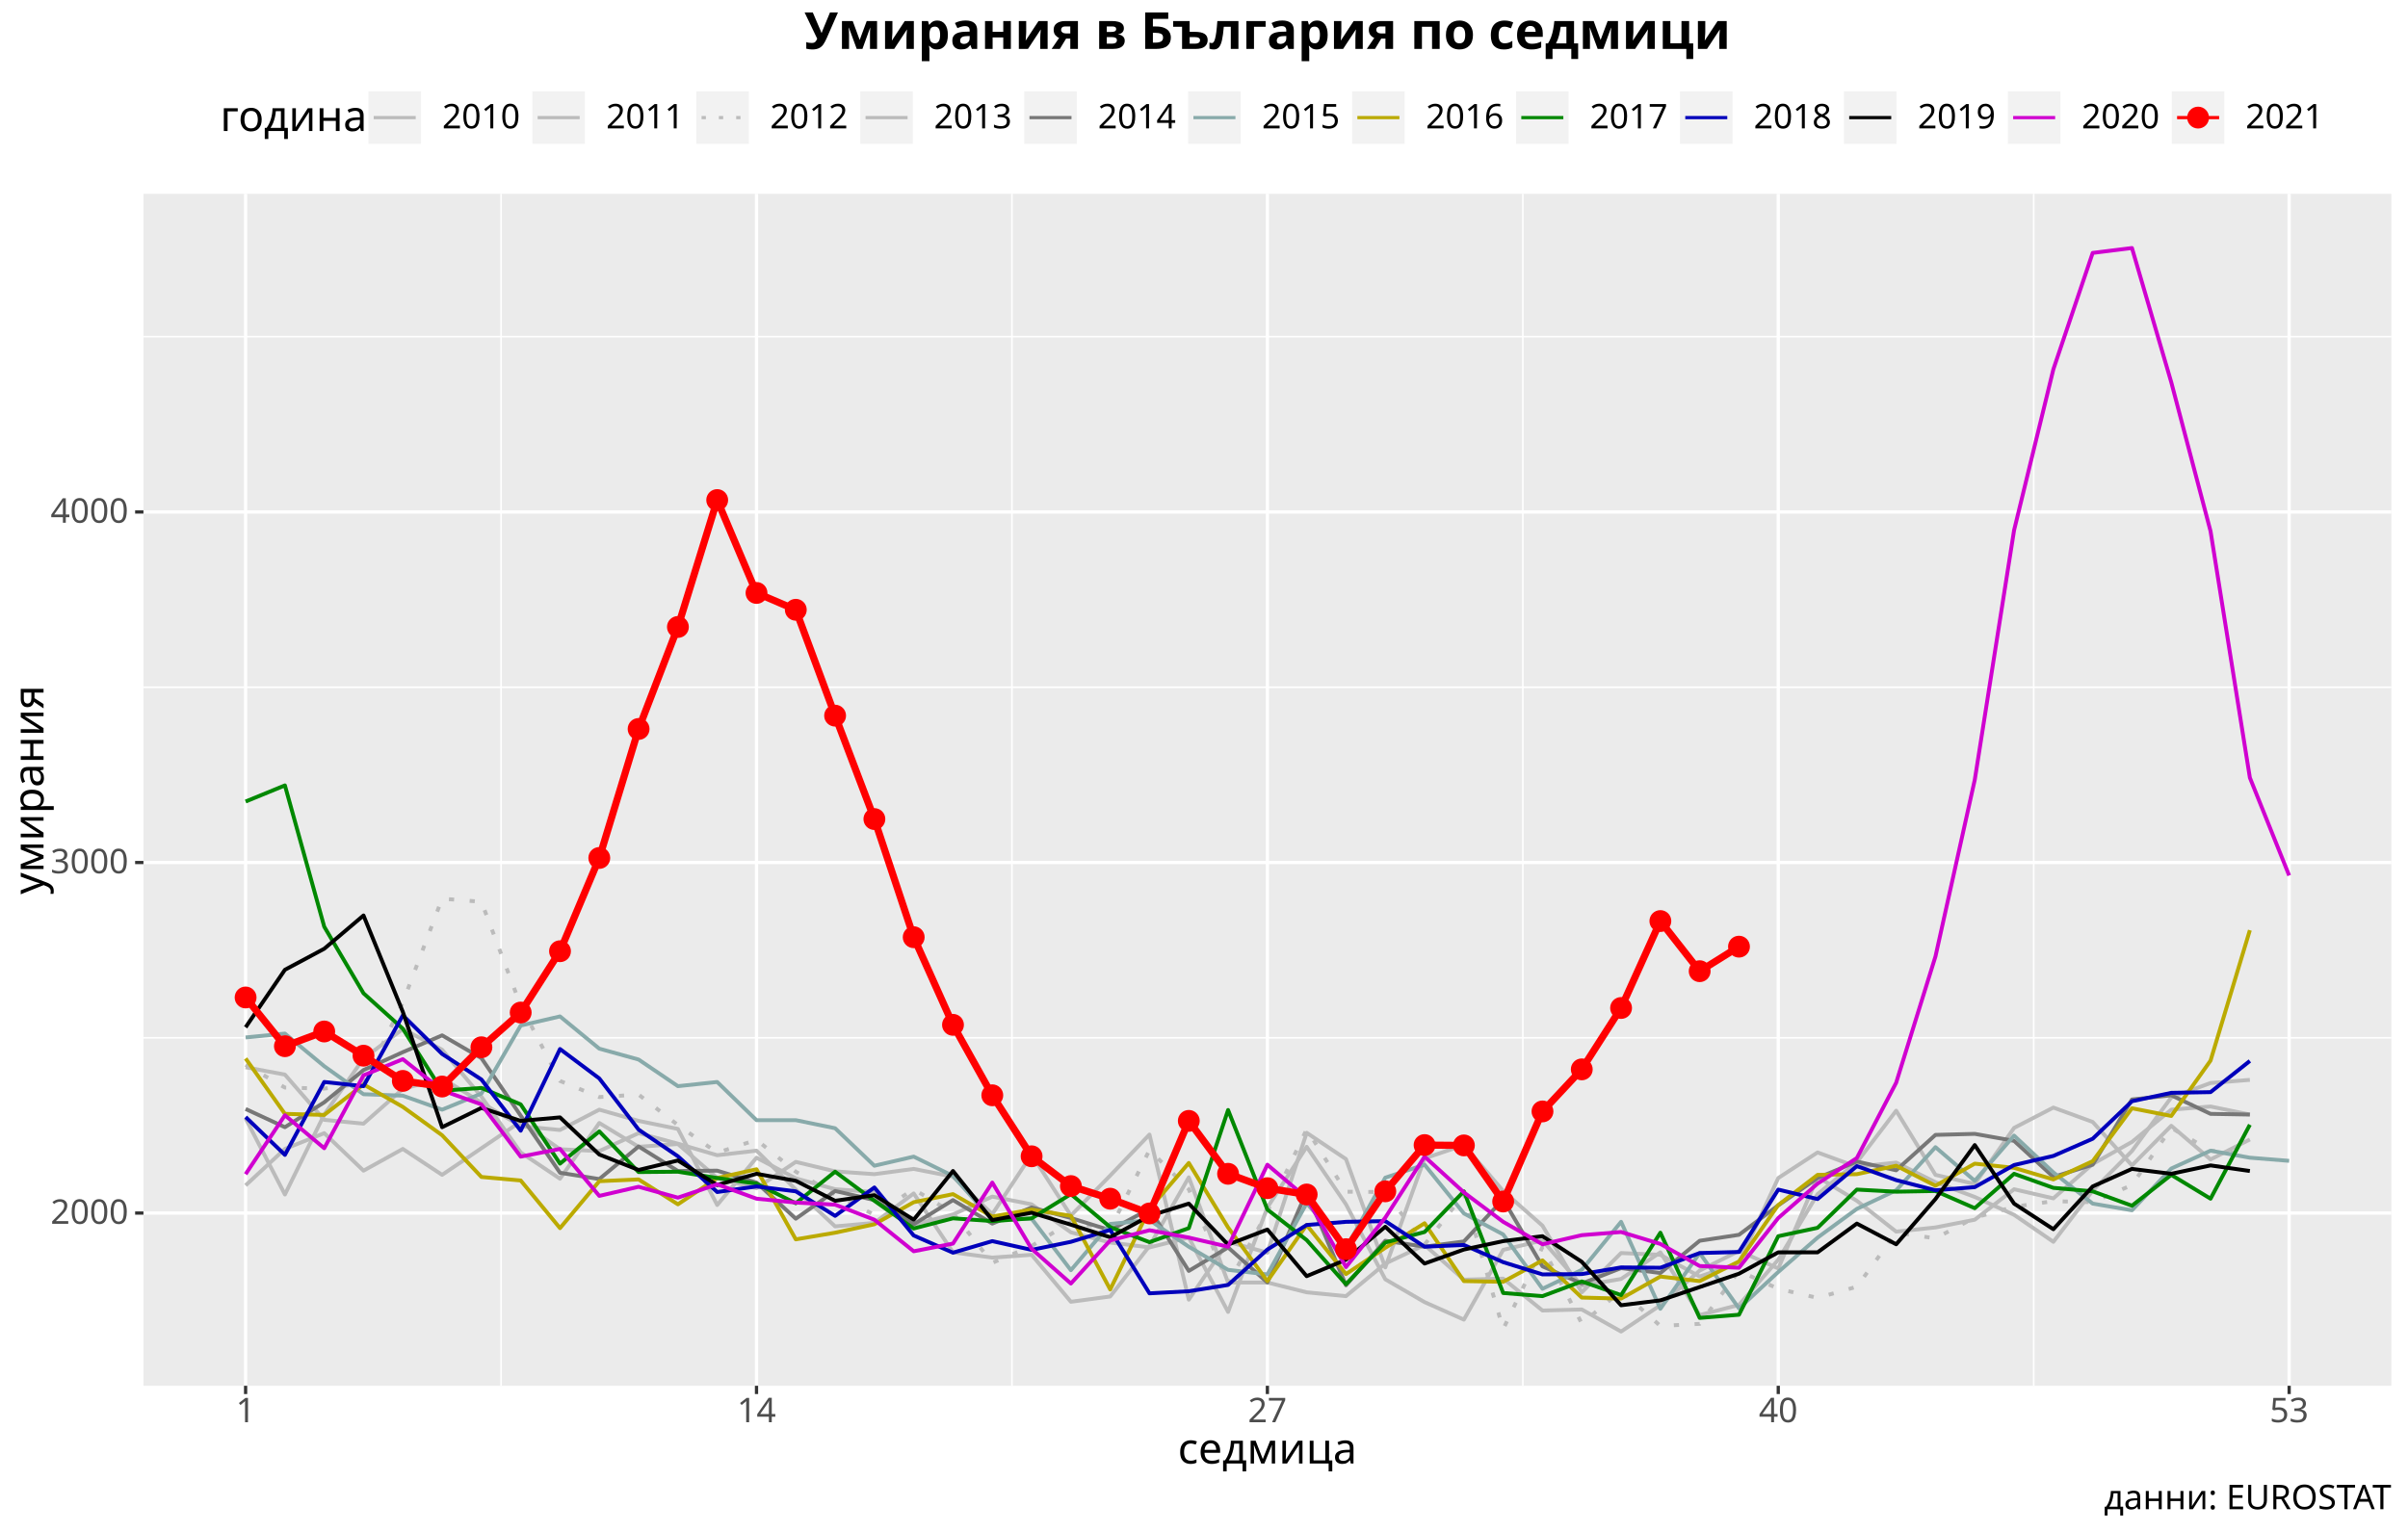
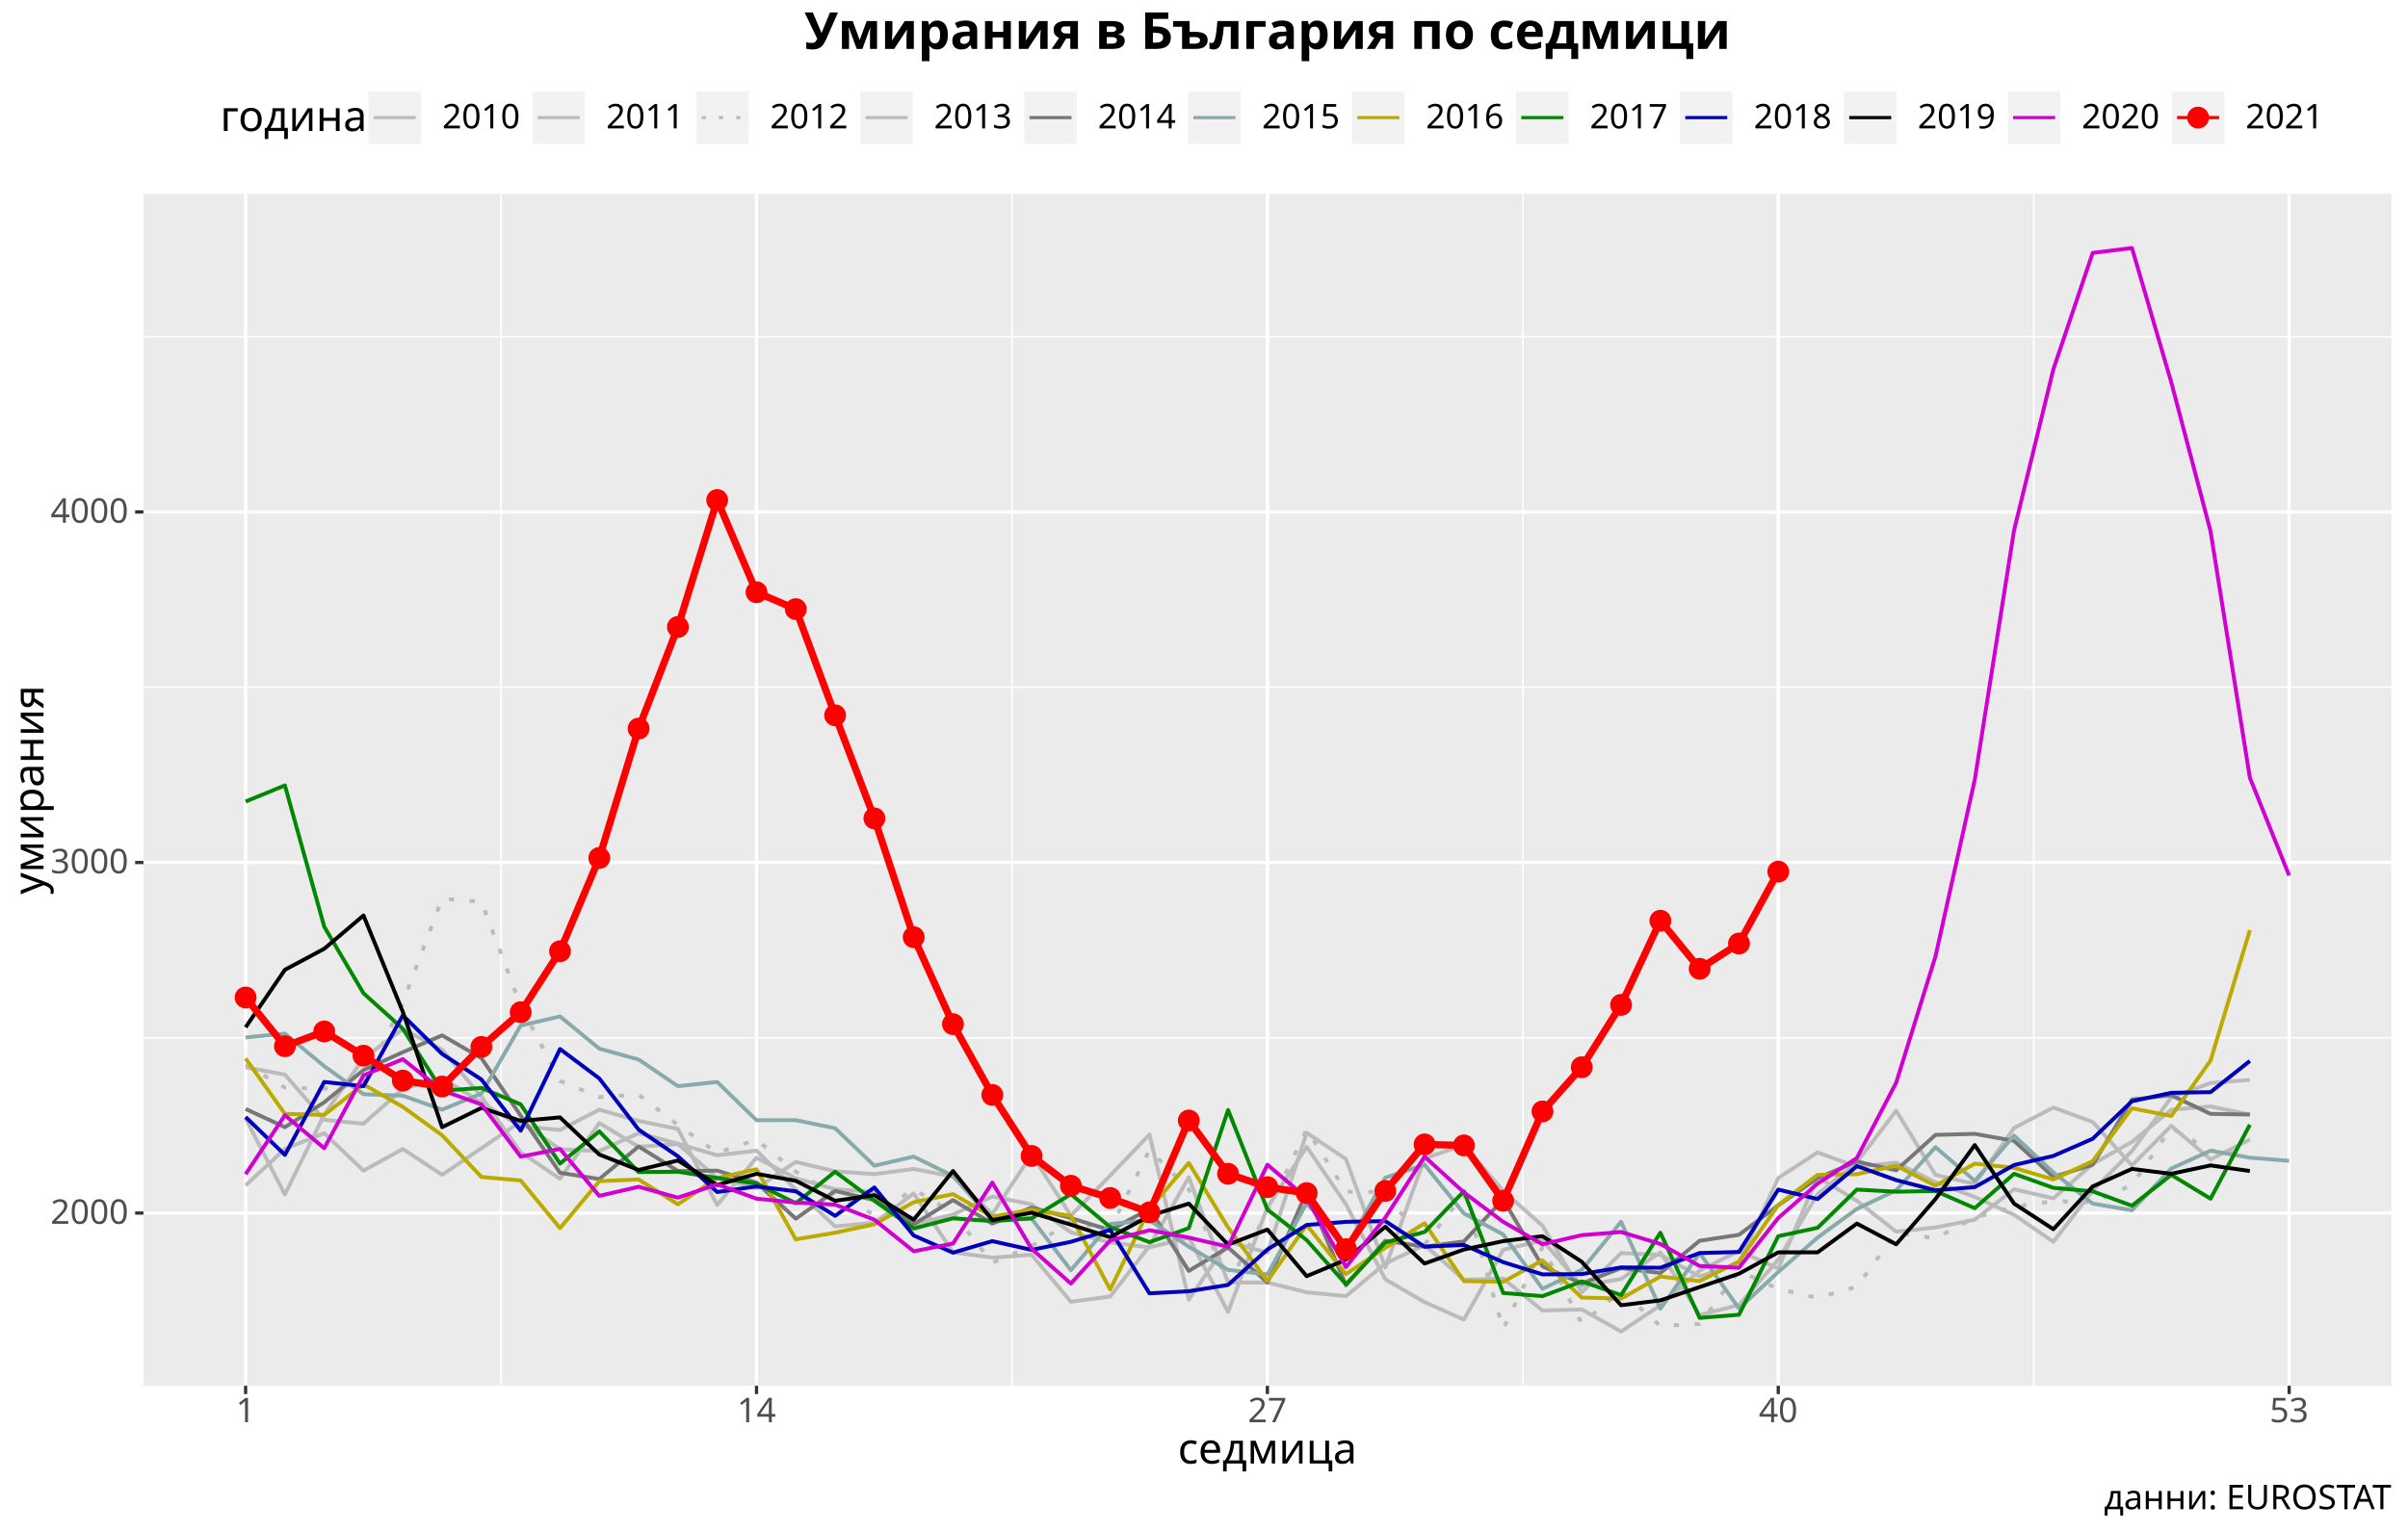
<svg xmlns="http://www.w3.org/2000/svg" class="svglite" viewBox="0 0 792.00 504.00">
  <defs>
    <style type="text/css">
    .svglite line, .svglite polyline, .svglite polygon, .svglite path, .svglite rect, .svglite circle {
      fill: none;
      stroke: #000000;
      stroke-linecap: round;
      stroke-linejoin: round;
      stroke-miterlimit: 10.00;
    }
  </style>
  </defs>
  <rect width="100%" height="100%" style="stroke: none; fill: #FFFFFF;" />
  <defs>
    <clipPath id="cpMC4wMHw3OTIuMDB8MC4wMHw1MDQuMDA=">
      <rect x="0.00" y="0.00" width="792.00" height="504.00" />
    </clipPath>
  </defs>
  <g clip-path="url(#cpMC4wMHw3OTIuMDB8MC4wMHw1MDQuMDA=)">
    <rect x="-0" y="-0" width="792.00" height="504.00" style="stroke-width: 1.07; stroke: #FFFFFF; fill: #FFFFFF;" />
  </g>
  <defs>
    <clipPath id="cpNDcuMTh8Nzg2LjUyfDYzLjc3fDQ1NS45MQ==">
      <rect x="47.18" y="63.77" width="739.34" height="392.14" />
    </clipPath>
  </defs>
  <g clip-path="url(#cpNDcuMTh8Nzg2LjUyfDYzLjc3fDQ1NS45MQ==)">
    <rect x="47.18" y="63.77" width="739.34" height="392.14" style="stroke-width: 1.07; stroke: none; fill: #EBEBEB;" />
    <polyline points="47.18,341.44 786.52,341.44 " style="stroke-width: 0.53; stroke: #FFFFFF; stroke-linecap: butt;" />
    <polyline points="47.18,226.11 786.52,226.11 " style="stroke-width: 0.53; stroke: #FFFFFF; stroke-linecap: butt;" />
    <polyline points="47.18,110.77 786.52,110.77 " style="stroke-width: 0.53; stroke: #FFFFFF; stroke-linecap: butt;" />
    <polyline points="164.80,455.91 164.80,63.77 " style="stroke-width: 0.53; stroke: #FFFFFF; stroke-linecap: butt;" />
    <polyline points="332.83,455.91 332.83,63.77 " style="stroke-width: 0.53; stroke: #FFFFFF; stroke-linecap: butt;" />
    <polyline points="500.87,455.91 500.87,63.77 " style="stroke-width: 0.53; stroke: #FFFFFF; stroke-linecap: butt;" />
    <polyline points="668.90,455.91 668.90,63.77 " style="stroke-width: 0.53; stroke: #FFFFFF; stroke-linecap: butt;" />
    <polyline points="47.18,399.10 786.52,399.10 " style="stroke-width: 1.07; stroke: #FFFFFF; stroke-linecap: butt;" />
    <polyline points="47.18,283.77 786.52,283.77 " style="stroke-width: 1.07; stroke: #FFFFFF; stroke-linecap: butt;" />
    <polyline points="47.18,168.44 786.52,168.44 " style="stroke-width: 1.07; stroke: #FFFFFF; stroke-linecap: butt;" />
    <polyline points="80.78,455.91 80.78,63.77 " style="stroke-width: 1.07; stroke: #FFFFFF; stroke-linecap: butt;" />
    <polyline points="248.82,455.91 248.82,63.77 " style="stroke-width: 1.07; stroke: #FFFFFF; stroke-linecap: butt;" />
    <polyline points="416.85,455.91 416.85,63.77 " style="stroke-width: 1.07; stroke: #FFFFFF; stroke-linecap: butt;" />
    <polyline points="584.88,455.91 584.88,63.77 " style="stroke-width: 1.07; stroke: #FFFFFF; stroke-linecap: butt;" />
    <polyline points="752.91,455.91 752.91,63.77 " style="stroke-width: 1.07; stroke: #FFFFFF; stroke-linecap: butt;" />
    <polyline points="80.78,367.96 93.71,392.99 106.64,366.69 119.56,348.24 132.49,338.55 145.41,345.36 158.34,360.81 171.26,379.15 184.19,387.80 197.11,369.46 210.04,377.30 222.97,376.38 235.89,387.57 248.82,390.91 261.74,382.26 274.67,385.38 287.59,386.30 300.52,384.57 313.44,387.11 326.37,399.45 339.30,379.84 352.22,399.91 365.15,386.76 378.07,373.27 391.00,427.59 403.92,408.56 416.85,412.13 429.77,372.69 442.70,381.34 455.63,416.98 468.55,381.11 481.48,376.73 494.40,391.84 507.33,403.25 520.25,425.17 533.18,412.25 546.10,412.83 559.03,419.98 571.96,415.48 584.88,387.57 597.81,379.15 610.73,383.88 623.66,382.49 636.58,388.95 649.51,393.80 662.44,399.68 675.36,408.56 688.29,391.72 701.21,378.69 714.14,361.04 727.06,356.31 739.99,355.28 " style="stroke-width: 1.28; stroke: #BBBBBB; stroke-linecap: butt;" />
    <polyline points="80.78,351.12 93.71,353.55 106.64,368.42 119.56,369.69 132.49,358.27 145.41,354.70 158.34,362.77 171.26,370.50 184.19,371.77 197.11,365.08 210.04,368.77 222.97,371.42 235.89,396.45 248.82,380.88 261.74,387.68 274.67,391.26 287.59,392.18 300.52,402.91 313.44,399.56 326.37,393.68 339.30,396.22 352.22,405.44 365.15,408.79 378.07,410.40 391.00,407.17 403.92,431.62 416.85,397.26 429.77,377.30 442.70,396.22 455.63,420.90 468.55,428.40 481.48,434.16 494.40,411.21 507.33,408.10 520.25,422.97 533.18,420.78 546.10,412.02 559.03,432.66 571.96,429.32 584.88,414.44 597.81,392.87 610.73,382.38 623.66,365.42 636.58,386.53 649.51,389.53 662.44,371.08 675.36,364.39 688.29,369.12 701.21,383.42 714.14,370.38 727.06,381.46 739.99,374.88 " style="stroke-width: 1.28; stroke: #BBBBBB; stroke-linecap: butt;" />
    <polyline points="80.78,350.32 93.71,357.81 106.64,358.16 119.56,356.43 132.49,329.79 145.41,295.65 158.34,296.69 171.26,330.83 184.19,355.62 197.11,360.93 210.04,360.12 222.97,370.15 235.89,379.26 248.82,375.00 261.74,385.49 274.67,392.99 287.59,399.68 300.52,391.26 313.44,399.10 326.37,415.48 339.30,409.94 352.22,401.98 365.15,404.41 378.07,378.34 391.00,391.26 403.92,422.40 416.85,398.64 429.77,371.54 442.70,392.07 455.63,392.18 468.55,409.48 481.48,392.87 494.40,437.28 507.33,410.29 520.25,435.43 533.18,424.70 546.10,436.24 559.03,435.55 571.96,418.13 584.88,424.01 597.81,427.01 610.73,423.32 623.66,405.56 636.58,407.41 649.51,400.60 662.44,397.03 675.36,395.18 688.29,395.53 701.21,389.87 714.14,371.08 727.06,378.57 739.99,379.73 " style="stroke-width: 1.28; stroke: #BBBBBB; stroke-dasharray: 1.71,5.12; stroke-linecap: butt;" />
    <polyline points="80.78,389.99 93.71,378.00 106.64,372.81 119.56,385.15 132.49,378.00 145.41,386.53 158.34,377.77 171.26,369.00 184.19,378.11 197.11,378.69 210.04,372.81 222.97,376.27 235.89,380.07 248.82,378.57 261.74,391.37 274.67,403.48 287.59,402.33 300.52,392.64 313.44,412.02 326.37,413.75 339.30,412.83 352.22,428.28 365.15,426.55 378.07,409.94 391.00,387.34 403.92,421.94 416.85,421.94 429.77,425.17 442.70,426.43 455.63,415.71 468.55,409.60 481.48,421.01 494.40,420.67 507.33,431.16 520.25,430.82 533.18,438.08 546.10,429.43 559.03,418.02 571.96,411.56 584.88,417.32 597.81,387.22 610.73,395.06 623.66,405.21 636.58,403.83 649.51,401.29 662.44,391.26 675.36,394.26 688.29,382.96 701.21,375.69 714.14,365.08 727.06,364.04 739.99,366.69 " style="stroke-width: 1.28; stroke: #BBBBBB; stroke-linecap: butt;" />
    <polyline points="80.78,364.85 93.71,370.85 106.64,362.66 119.56,352.05 132.49,346.16 145.41,340.63 158.34,348.13 171.26,367.04 184.19,385.84 197.11,387.91 210.04,377.19 222.97,385.26 235.89,385.15 248.82,389.07 261.74,400.95 274.67,391.84 287.59,394.83 300.52,402.79 313.44,394.83 326.37,402.56 339.30,397.26 352.22,400.72 365.15,404.75 378.07,397.72 391.00,418.13 403.92,410.40 416.85,421.94 429.77,392.07 442.70,422.86 455.63,408.21 468.55,410.17 481.48,408.44 494.40,394.60 507.33,416.63 520.25,422.28 533.18,417.21 546.10,418.82 559.03,408.21 571.96,406.25 584.88,396.56 597.81,387.57 610.73,382.15 623.66,385.03 636.58,373.38 649.51,373.04 662.44,375.34 675.36,387.22 688.29,383.19 701.21,361.73 714.14,360.35 727.06,366.46 739.99,366.69 " style="stroke-width: 1.28; stroke: #777777; stroke-linecap: butt;" />
    <polyline points="80.78,341.32 93.71,340.05 106.64,350.78 119.56,360.00 132.49,360.47 145.41,365.08 158.34,359.77 171.26,337.40 184.19,334.40 197.11,345.01 210.04,348.59 222.97,357.35 235.89,355.97 248.82,368.54 261.74,368.54 274.67,371.19 287.59,383.53 300.52,380.53 313.44,386.88 326.37,401.29 339.30,400.95 352.22,417.90 365.15,402.68 378.07,401.41 391.00,410.17 403.92,417.78 416.85,419.28 429.77,395.87 442.70,410.63 455.63,387.45 468.55,383.19 481.48,399.22 494.40,406.14 507.33,424.01 520.25,417.78 533.18,401.98 546.10,430.59 559.03,412.25 571.96,430.47 584.88,418.48 597.81,407.17 610.73,397.72 623.66,391.60 636.58,377.42 649.51,388.49 662.44,373.61 675.36,385.72 688.29,395.99 701.21,398.18 714.14,384.45 727.06,378.57 739.99,380.88 752.91,381.92 " style="stroke-width: 1.28; stroke: #88AAAA; stroke-linecap: butt;" />
    <polyline points="80.78,348.24 93.71,366.46 106.64,366.81 119.56,356.78 132.49,364.16 145.41,373.50 158.34,387.22 171.26,388.38 184.19,404.06 197.11,388.61 210.04,388.03 222.97,396.22 235.89,387.57 248.82,384.69 261.74,407.75 274.67,405.56 287.59,402.79 300.52,395.53 313.44,392.87 326.37,400.25 339.30,397.95 352.22,400.02 365.15,424.24 378.07,397.72 391.00,382.61 403.92,403.83 416.85,421.48 429.77,403.02 442.70,419.17 455.63,410.52 468.55,402.45 481.48,421.48 494.40,421.71 507.33,414.67 520.25,426.90 533.18,427.24 546.10,419.98 559.03,421.48 571.96,415.02 584.88,396.45 597.81,386.53 610.73,386.30 623.66,383.53 636.58,390.11 649.51,382.84 662.44,384.22 675.36,388.03 688.29,382.03 701.21,364.62 714.14,367.15 727.06,348.93 739.99,306.03 " style="stroke-width: 1.28; stroke: #BBAA00; stroke-linecap: butt;" />
    <polyline points="80.78,263.70 93.71,258.40 106.64,304.88 119.56,326.79 132.49,338.44 145.41,358.85 158.34,357.93 171.26,363.35 184.19,382.84 197.11,372.23 210.04,385.61 222.97,385.49 235.89,387.57 248.82,389.41 261.74,395.87 274.67,385.49 287.59,395.06 300.52,404.18 313.44,400.83 326.37,401.75 339.30,400.83 352.22,392.87 365.15,403.71 378.07,408.67 391.00,404.06 403.92,365.19 416.85,397.95 429.77,407.98 442.70,422.51 455.63,408.79 468.55,405.33 481.48,391.95 494.40,425.40 507.33,426.43 520.25,421.59 533.18,426.09 546.10,405.56 559.03,433.59 571.96,432.55 584.88,406.71 597.81,403.95 610.73,391.37 623.66,392.07 636.58,391.84 649.51,397.49 662.44,386.18 675.36,390.80 688.29,391.95 701.21,396.68 714.14,386.53 727.06,394.37 739.99,370.04 " style="stroke-width: 1.28; stroke: #008800; stroke-linecap: butt;" />
    <polyline points="80.78,367.50 93.71,379.96 106.64,355.97 119.56,357.35 132.49,334.05 145.41,346.74 158.34,355.16 171.26,372.00 184.19,345.13 197.11,354.81 210.04,371.65 222.97,380.42 235.89,392.18 248.82,390.34 261.74,391.95 274.67,400.02 287.59,390.68 300.52,406.48 313.44,412.13 326.37,408.33 339.30,411.21 352.22,408.56 365.15,404.64 378.07,425.51 391.00,424.82 403.92,422.74 416.85,411.10 429.77,403.02 442.70,401.98 455.63,401.75 468.55,410.17 481.48,409.60 494.40,415.25 507.33,419.28 520.25,419.17 533.18,416.98 546.10,417.09 559.03,412.25 571.96,411.90 584.88,391.37 597.81,394.49 610.73,383.65 623.66,388.26 636.58,391.60 649.51,390.57 662.44,383.30 675.36,380.30 688.29,374.65 701.21,362.31 714.14,359.54 727.06,359.31 739.99,349.05 " style="stroke-width: 1.28; stroke: #0000BB; stroke-linecap: butt;" />
    <polyline points="80.78,337.98 93.71,319.06 106.64,312.14 119.56,301.19 132.49,332.90 145.41,370.85 158.34,364.50 171.26,368.77 184.19,367.62 197.11,379.84 210.04,384.92 222.97,381.80 235.89,389.87 248.82,386.18 261.74,388.49 274.67,395.06 287.59,393.22 300.52,401.29 313.44,385.26 326.37,401.41 339.30,398.99 352.22,402.91 365.15,407.06 378.07,400.02 391.00,395.99 403.92,409.48 416.85,404.52 429.77,419.86 442.70,414.44 455.63,403.60 468.55,415.71 481.48,411.10 494.40,408.33 507.33,406.71 520.25,415.13 533.18,429.43 546.10,427.82 559.03,423.44 571.96,419.05 584.88,412.02 597.81,412.02 610.73,402.56 623.66,409.37 636.58,394.49 649.51,376.73 662.44,395.99 675.36,404.41 688.29,390.34 701.21,384.57 714.14,386.18 727.06,383.42 739.99,385.26 " style="stroke-width: 1.28; stroke-linecap: butt;" />
    <polyline points="80.78,386.30 93.71,366.92 106.64,377.77 119.56,353.78 132.49,348.47 145.41,358.74 158.34,363.35 171.26,380.53 184.19,378.00 197.11,393.45 210.04,390.45 222.97,394.03 235.89,389.64 248.82,394.37 261.74,395.64 274.67,396.33 287.59,401.29 300.52,411.67 313.44,409.14 326.37,389.07 339.30,410.87 352.22,422.28 365.15,408.10 378.07,404.75 391.00,407.17 403.92,410.17 416.85,383.19 429.77,394.14 442.70,416.86 455.63,400.60 468.55,380.53 481.48,392.30 494.40,401.98 507.33,409.37 520.25,406.37 533.18,405.33 546.10,409.25 559.03,416.52 571.96,417.09 584.88,400.72 597.81,389.41 610.73,380.99 623.66,356.20 636.58,314.68 649.51,256.55 662.44,174.44 675.36,121.50 688.29,83.21 701.21,81.60 714.14,125.77 727.06,174.78 739.99,255.86 752.91,288.04 " style="stroke-width: 1.28; stroke: #D000D0; stroke-linecap: butt;" />
-     <polyline points="80.78,328.17 93.71,344.20 106.64,339.36 119.56,347.32 132.49,355.62 145.41,357.47 158.34,344.55 171.26,333.13 184.19,312.95 197.11,282.27 210.04,239.83 222.97,206.27 235.89,164.52 248.82,195.08 261.74,200.62 274.67,235.45 287.59,269.47 300.52,308.34 313.44,337.17 326.37,360.35 339.30,380.42 352.22,390.22 365.15,394.37 378.07,399.22 391.00,368.77 403.92,386.18 416.85,390.91 429.77,392.99 442.70,410.98 455.63,391.95 468.55,376.73 481.48,376.84 494.40,395.30 507.33,365.66 520.25,351.82 533.18,331.63 546.10,303.03 559.03,319.52 571.96,311.45 " style="stroke-width: 2.35; stroke: #FF0000; stroke-linecap: butt;" />
+     <polyline points="80.78,328.17 93.71,344.20 106.64,339.36 119.56,347.32 132.49,355.51 145.41,357.47 158.34,344.43 171.26,333.02 184.19,312.95 197.11,282.27 210.04,239.71 222.97,206.27 235.89,164.52 248.82,194.85 261.74,200.39 274.67,235.33 287.59,269.24 300.52,308.34 313.44,336.94 326.37,360.23 339.30,380.30 352.22,390.11 365.15,394.14 378.07,398.87 391.00,368.65 403.92,386.18 416.85,390.57 429.77,392.53 442.70,410.98 455.63,391.84 468.55,376.50 481.48,376.84 494.40,395.06 507.33,365.66 520.25,351.12 533.18,330.60 546.10,302.92 559.03,318.72 571.96,310.41 584.88,286.77 " style="stroke-width: 2.35; stroke: #FF0000; stroke-linecap: butt;" />
    <circle cx="80.78" cy="328.17" r="3.24" style="stroke-width: 0.71; stroke: #FF0000; fill: #FF0000;" />
    <circle cx="93.71" cy="344.20" r="3.24" style="stroke-width: 0.71; stroke: #FF0000; fill: #FF0000;" />
    <circle cx="106.64" cy="339.36" r="3.24" style="stroke-width: 0.71; stroke: #FF0000; fill: #FF0000;" />
    <circle cx="119.56" cy="347.32" r="3.24" style="stroke-width: 0.71; stroke: #FF0000; fill: #FF0000;" />
-     <circle cx="132.49" cy="355.62" r="3.24" style="stroke-width: 0.71; stroke: #FF0000; fill: #FF0000;" />
+     <circle cx="132.49" cy="355.51" r="3.24" style="stroke-width: 0.71; stroke: #FF0000; fill: #FF0000;" />
    <circle cx="145.41" cy="357.47" r="3.24" style="stroke-width: 0.71; stroke: #FF0000; fill: #FF0000;" />
-     <circle cx="158.34" cy="344.55" r="3.24" style="stroke-width: 0.71; stroke: #FF0000; fill: #FF0000;" />
-     <circle cx="171.26" cy="333.13" r="3.24" style="stroke-width: 0.71; stroke: #FF0000; fill: #FF0000;" />
+     <circle cx="158.34" cy="344.43" r="3.24" style="stroke-width: 0.71; stroke: #FF0000; fill: #FF0000;" />
+     <circle cx="171.26" cy="333.02" r="3.24" style="stroke-width: 0.71; stroke: #FF0000; fill: #FF0000;" />
    <circle cx="184.19" cy="312.95" r="3.24" style="stroke-width: 0.71; stroke: #FF0000; fill: #FF0000;" />
    <circle cx="197.11" cy="282.27" r="3.24" style="stroke-width: 0.71; stroke: #FF0000; fill: #FF0000;" />
-     <circle cx="210.04" cy="239.83" r="3.24" style="stroke-width: 0.71; stroke: #FF0000; fill: #FF0000;" />
+     <circle cx="210.04" cy="239.71" r="3.24" style="stroke-width: 0.71; stroke: #FF0000; fill: #FF0000;" />
    <circle cx="222.97" cy="206.27" r="3.24" style="stroke-width: 0.71; stroke: #FF0000; fill: #FF0000;" />
    <circle cx="235.89" cy="164.52" r="3.24" style="stroke-width: 0.71; stroke: #FF0000; fill: #FF0000;" />
-     <circle cx="248.82" cy="195.08" r="3.24" style="stroke-width: 0.71; stroke: #FF0000; fill: #FF0000;" />
-     <circle cx="261.74" cy="200.62" r="3.24" style="stroke-width: 0.71; stroke: #FF0000; fill: #FF0000;" />
-     <circle cx="274.67" cy="235.45" r="3.24" style="stroke-width: 0.71; stroke: #FF0000; fill: #FF0000;" />
-     <circle cx="287.59" cy="269.47" r="3.24" style="stroke-width: 0.71; stroke: #FF0000; fill: #FF0000;" />
+     <circle cx="248.82" cy="194.85" r="3.24" style="stroke-width: 0.71; stroke: #FF0000; fill: #FF0000;" />
+     <circle cx="261.74" cy="200.39" r="3.24" style="stroke-width: 0.71; stroke: #FF0000; fill: #FF0000;" />
+     <circle cx="274.67" cy="235.33" r="3.24" style="stroke-width: 0.71; stroke: #FF0000; fill: #FF0000;" />
+     <circle cx="287.59" cy="269.24" r="3.24" style="stroke-width: 0.71; stroke: #FF0000; fill: #FF0000;" />
    <circle cx="300.52" cy="308.34" r="3.24" style="stroke-width: 0.71; stroke: #FF0000; fill: #FF0000;" />
-     <circle cx="313.44" cy="337.17" r="3.24" style="stroke-width: 0.71; stroke: #FF0000; fill: #FF0000;" />
-     <circle cx="326.37" cy="360.35" r="3.24" style="stroke-width: 0.71; stroke: #FF0000; fill: #FF0000;" />
-     <circle cx="339.30" cy="380.42" r="3.24" style="stroke-width: 0.71; stroke: #FF0000; fill: #FF0000;" />
-     <circle cx="352.22" cy="390.22" r="3.24" style="stroke-width: 0.71; stroke: #FF0000; fill: #FF0000;" />
-     <circle cx="365.15" cy="394.37" r="3.24" style="stroke-width: 0.71; stroke: #FF0000; fill: #FF0000;" />
-     <circle cx="378.07" cy="399.22" r="3.24" style="stroke-width: 0.71; stroke: #FF0000; fill: #FF0000;" />
-     <circle cx="391.00" cy="368.77" r="3.24" style="stroke-width: 0.71; stroke: #FF0000; fill: #FF0000;" />
+     <circle cx="313.44" cy="336.94" r="3.24" style="stroke-width: 0.71; stroke: #FF0000; fill: #FF0000;" />
+     <circle cx="326.37" cy="360.23" r="3.24" style="stroke-width: 0.71; stroke: #FF0000; fill: #FF0000;" />
+     <circle cx="339.30" cy="380.30" r="3.24" style="stroke-width: 0.71; stroke: #FF0000; fill: #FF0000;" />
+     <circle cx="352.22" cy="390.11" r="3.24" style="stroke-width: 0.71; stroke: #FF0000; fill: #FF0000;" />
+     <circle cx="365.15" cy="394.14" r="3.24" style="stroke-width: 0.71; stroke: #FF0000; fill: #FF0000;" />
+     <circle cx="378.07" cy="398.87" r="3.24" style="stroke-width: 0.71; stroke: #FF0000; fill: #FF0000;" />
+     <circle cx="391.00" cy="368.65" r="3.24" style="stroke-width: 0.71; stroke: #FF0000; fill: #FF0000;" />
    <circle cx="403.92" cy="386.18" r="3.24" style="stroke-width: 0.71; stroke: #FF0000; fill: #FF0000;" />
-     <circle cx="416.85" cy="390.91" r="3.24" style="stroke-width: 0.71; stroke: #FF0000; fill: #FF0000;" />
-     <circle cx="429.77" cy="392.99" r="3.24" style="stroke-width: 0.71; stroke: #FF0000; fill: #FF0000;" />
+     <circle cx="416.85" cy="390.57" r="3.24" style="stroke-width: 0.71; stroke: #FF0000; fill: #FF0000;" />
+     <circle cx="429.77" cy="392.53" r="3.24" style="stroke-width: 0.71; stroke: #FF0000; fill: #FF0000;" />
    <circle cx="442.70" cy="410.98" r="3.24" style="stroke-width: 0.71; stroke: #FF0000; fill: #FF0000;" />
-     <circle cx="455.63" cy="391.95" r="3.24" style="stroke-width: 0.71; stroke: #FF0000; fill: #FF0000;" />
-     <circle cx="468.55" cy="376.73" r="3.24" style="stroke-width: 0.71; stroke: #FF0000; fill: #FF0000;" />
+     <circle cx="455.63" cy="391.84" r="3.24" style="stroke-width: 0.71; stroke: #FF0000; fill: #FF0000;" />
+     <circle cx="468.55" cy="376.50" r="3.24" style="stroke-width: 0.71; stroke: #FF0000; fill: #FF0000;" />
    <circle cx="481.48" cy="376.84" r="3.24" style="stroke-width: 0.71; stroke: #FF0000; fill: #FF0000;" />
-     <circle cx="494.40" cy="395.30" r="3.24" style="stroke-width: 0.71; stroke: #FF0000; fill: #FF0000;" />
+     <circle cx="494.40" cy="395.06" r="3.24" style="stroke-width: 0.71; stroke: #FF0000; fill: #FF0000;" />
    <circle cx="507.33" cy="365.66" r="3.24" style="stroke-width: 0.71; stroke: #FF0000; fill: #FF0000;" />
-     <circle cx="520.25" cy="351.82" r="3.24" style="stroke-width: 0.71; stroke: #FF0000; fill: #FF0000;" />
-     <circle cx="533.18" cy="331.63" r="3.24" style="stroke-width: 0.71; stroke: #FF0000; fill: #FF0000;" />
-     <circle cx="546.10" cy="303.03" r="3.24" style="stroke-width: 0.71; stroke: #FF0000; fill: #FF0000;" />
-     <circle cx="559.03" cy="319.52" r="3.24" style="stroke-width: 0.71; stroke: #FF0000; fill: #FF0000;" />
-     <circle cx="571.96" cy="311.45" r="3.24" style="stroke-width: 0.71; stroke: #FF0000; fill: #FF0000;" />
+     <circle cx="520.25" cy="351.12" r="3.24" style="stroke-width: 0.71; stroke: #FF0000; fill: #FF0000;" />
+     <circle cx="533.18" cy="330.60" r="3.24" style="stroke-width: 0.71; stroke: #FF0000; fill: #FF0000;" />
+     <circle cx="546.10" cy="302.92" r="3.24" style="stroke-width: 0.71; stroke: #FF0000; fill: #FF0000;" />
+     <circle cx="559.03" cy="318.72" r="3.24" style="stroke-width: 0.71; stroke: #FF0000; fill: #FF0000;" />
+     <circle cx="571.96" cy="310.41" r="3.24" style="stroke-width: 0.71; stroke: #FF0000; fill: #FF0000;" />
+     <circle cx="584.88" cy="286.77" r="3.24" style="stroke-width: 0.71; stroke: #FF0000; fill: #FF0000;" />
  </g>
  <g clip-path="url(#cpMC4wMHw3OTIuMDB8MC4wMHw1MDQuMDA=)">
    <text x="42.25" y="402.64" text-anchor="end" style="font-size: 11.20px; fill: #4D4D4D; font-family: Calibri;" textLength="22.69px" lengthAdjust="spacingAndGlyphs">2000</text>
    <text x="42.25" y="287.31" text-anchor="end" style="font-size: 11.20px; fill: #4D4D4D; font-family: Calibri;" textLength="22.69px" lengthAdjust="spacingAndGlyphs">3000</text>
    <text x="42.25" y="171.98" text-anchor="end" style="font-size: 11.20px; fill: #4D4D4D; font-family: Calibri;" textLength="22.69px" lengthAdjust="spacingAndGlyphs">4000</text>
    <polyline points="44.44,399.10 47.18,399.10 " style="stroke-width: 1.07; stroke: #333333; stroke-linecap: butt;" />
    <polyline points="44.44,283.77 47.18,283.77 " style="stroke-width: 1.07; stroke: #333333; stroke-linecap: butt;" />
    <polyline points="44.44,168.44 47.18,168.44 " style="stroke-width: 1.07; stroke: #333333; stroke-linecap: butt;" />
    <polyline points="80.78,458.65 80.78,455.91 " style="stroke-width: 1.07; stroke: #333333; stroke-linecap: butt;" />
    <polyline points="248.82,458.65 248.82,455.91 " style="stroke-width: 1.07; stroke: #333333; stroke-linecap: butt;" />
    <polyline points="416.85,458.65 416.85,455.91 " style="stroke-width: 1.07; stroke: #333333; stroke-linecap: butt;" />
    <polyline points="584.88,458.65 584.88,455.91 " style="stroke-width: 1.07; stroke: #333333; stroke-linecap: butt;" />
    <polyline points="752.91,458.65 752.91,455.91 " style="stroke-width: 1.07; stroke: #333333; stroke-linecap: butt;" />
    <text x="80.78" y="467.91" text-anchor="middle" style="font-size: 11.20px; fill: #4D4D4D; font-family: Calibri;" textLength="5.67px" lengthAdjust="spacingAndGlyphs">1</text>
    <text x="248.82" y="467.91" text-anchor="middle" style="font-size: 11.20px; fill: #4D4D4D; font-family: Calibri;" textLength="11.35px" lengthAdjust="spacingAndGlyphs">14</text>
    <text x="416.85" y="467.91" text-anchor="middle" style="font-size: 11.20px; fill: #4D4D4D; font-family: Calibri;" textLength="11.35px" lengthAdjust="spacingAndGlyphs">27</text>
    <text x="584.88" y="467.91" text-anchor="middle" style="font-size: 11.20px; fill: #4D4D4D; font-family: Calibri;" textLength="11.35px" lengthAdjust="spacingAndGlyphs">40</text>
    <text x="752.91" y="467.91" text-anchor="middle" style="font-size: 11.20px; fill: #4D4D4D; font-family: Calibri;" textLength="11.35px" lengthAdjust="spacingAndGlyphs">53</text>
    <text x="416.85" y="481.49" text-anchor="middle" style="font-size: 14.00px; font-family: Calibri;" textLength="52.01px" lengthAdjust="spacingAndGlyphs">седмица</text>
    <text transform="translate(14.32,259.84) rotate(-90)" text-anchor="middle" style="font-size: 14.00px; font-family: Calibri;" textLength="59.11px" lengthAdjust="spacingAndGlyphs">умирания</text>
    <rect x="66.95" y="24.57" width="699.81" height="28.24" style="stroke-width: 1.07; stroke: none; fill: #FFFFFF;" />
    <text x="72.43" y="43.11" style="font-size: 14.00px; font-family: Calibri;" textLength="41.78px" lengthAdjust="spacingAndGlyphs">година</text>
    <rect x="121.18" y="30.05" width="17.28" height="17.28" style="stroke-width: 1.07; stroke: none; fill: #F2F2F2;" />
    <line x1="122.91" y1="38.69" x2="136.73" y2="38.69" style="stroke-width: 1.07; stroke: #BBBBBB; stroke-linecap: butt;" />
    <rect x="175.10" y="30.05" width="17.28" height="17.28" style="stroke-width: 1.07; stroke: none; fill: #F2F2F2;" />
    <line x1="176.83" y1="38.69" x2="190.66" y2="38.69" style="stroke-width: 1.07; stroke: #BBBBBB; stroke-linecap: butt;" />
    <rect x="229.03" y="30.05" width="17.28" height="17.28" style="stroke-width: 1.07; stroke: none; fill: #F2F2F2;" />
    <line x1="230.75" y1="38.69" x2="244.58" y2="38.69" style="stroke-width: 1.07; stroke: #BBBBBB; stroke-dasharray: 1.42,4.27; stroke-linecap: butt;" />
    <rect x="282.95" y="30.05" width="17.28" height="17.28" style="stroke-width: 1.07; stroke: none; fill: #F2F2F2;" />
    <line x1="284.68" y1="38.69" x2="298.50" y2="38.69" style="stroke-width: 1.07; stroke: #BBBBBB; stroke-linecap: butt;" />
    <rect x="336.87" y="30.05" width="17.28" height="17.28" style="stroke-width: 1.07; stroke: none; fill: #F2F2F2;" />
    <line x1="338.60" y1="38.69" x2="352.42" y2="38.69" style="stroke-width: 1.07; stroke: #777777; stroke-linecap: butt;" />
    <rect x="390.79" y="30.05" width="17.28" height="17.28" style="stroke-width: 1.07; stroke: none; fill: #F2F2F2;" />
    <line x1="392.52" y1="38.69" x2="406.34" y2="38.69" style="stroke-width: 1.07; stroke: #88AAAA; stroke-linecap: butt;" />
    <rect x="444.71" y="30.05" width="17.28" height="17.28" style="stroke-width: 1.07; stroke: none; fill: #F2F2F2;" />
    <line x1="446.44" y1="38.69" x2="460.27" y2="38.69" style="stroke-width: 1.07; stroke: #BBAA00; stroke-linecap: butt;" />
    <rect x="498.64" y="30.05" width="17.28" height="17.28" style="stroke-width: 1.07; stroke: none; fill: #F2F2F2;" />
    <line x1="500.36" y1="38.69" x2="514.19" y2="38.69" style="stroke-width: 1.07; stroke: #008800; stroke-linecap: butt;" />
    <rect x="552.56" y="30.05" width="17.28" height="17.28" style="stroke-width: 1.07; stroke: none; fill: #F2F2F2;" />
    <line x1="554.29" y1="38.69" x2="568.11" y2="38.69" style="stroke-width: 1.07; stroke: #0000BB; stroke-linecap: butt;" />
    <rect x="606.48" y="30.05" width="17.28" height="17.28" style="stroke-width: 1.07; stroke: none; fill: #F2F2F2;" />
    <line x1="608.21" y1="38.69" x2="622.03" y2="38.69" style="stroke-width: 1.07; stroke-linecap: butt;" />
    <rect x="660.40" y="30.05" width="17.28" height="17.28" style="stroke-width: 1.07; stroke: none; fill: #F2F2F2;" />
    <line x1="662.13" y1="38.69" x2="675.95" y2="38.69" style="stroke-width: 1.07; stroke: #D000D0; stroke-linecap: butt;" />
    <rect x="714.32" y="30.05" width="17.28" height="17.28" style="stroke-width: 1.07; stroke: none; fill: #F2F2F2;" />
    <line x1="716.05" y1="38.69" x2="729.88" y2="38.69" style="stroke-width: 1.07; stroke: #FF0000; stroke-linecap: butt;" />
    <circle cx="722.96" cy="38.69" r="3.24" style="stroke-width: 0.71; stroke: #FF0000; fill: #FF0000;" />
    <text x="145.44" y="42.23" style="font-size: 11.20px; font-family: Calibri;" textLength="22.69px" lengthAdjust="spacingAndGlyphs">2010</text>
    <text x="199.36" y="42.23" style="font-size: 11.20px; font-family: Calibri;" textLength="22.69px" lengthAdjust="spacingAndGlyphs">2011</text>
    <text x="253.28" y="42.23" style="font-size: 11.20px; font-family: Calibri;" textLength="22.69px" lengthAdjust="spacingAndGlyphs">2012</text>
    <text x="307.20" y="42.23" style="font-size: 11.20px; font-family: Calibri;" textLength="22.69px" lengthAdjust="spacingAndGlyphs">2013</text>
    <text x="361.12" y="42.23" style="font-size: 11.20px; font-family: Calibri;" textLength="22.69px" lengthAdjust="spacingAndGlyphs">2014</text>
    <text x="415.05" y="42.23" style="font-size: 11.20px; font-family: Calibri;" textLength="22.69px" lengthAdjust="spacingAndGlyphs">2015</text>
    <text x="468.97" y="42.23" style="font-size: 11.20px; font-family: Calibri;" textLength="22.69px" lengthAdjust="spacingAndGlyphs">2016</text>
    <text x="522.89" y="42.23" style="font-size: 11.20px; font-family: Calibri;" textLength="22.69px" lengthAdjust="spacingAndGlyphs">2017</text>
    <text x="576.81" y="42.23" style="font-size: 11.20px; font-family: Calibri;" textLength="22.69px" lengthAdjust="spacingAndGlyphs">2018</text>
    <text x="630.73" y="42.23" style="font-size: 11.20px; font-family: Calibri;" textLength="22.69px" lengthAdjust="spacingAndGlyphs">2019</text>
    <text x="684.66" y="42.23" style="font-size: 11.20px; font-family: Calibri;" textLength="22.69px" lengthAdjust="spacingAndGlyphs">2020</text>
    <text x="738.58" y="42.23" style="font-size: 11.20px; font-family: Calibri;" textLength="22.69px" lengthAdjust="spacingAndGlyphs">2021</text>
    <text x="416.85" y="16.10" text-anchor="middle" style="font-size: 16.80px; font-weight: bold; font-family: Calibri;" textLength="250.11px" lengthAdjust="spacingAndGlyphs">Умирания в България по седмици</text>
    <text x="786.52" y="496.53" text-anchor="end" style="font-size: 11.20px; font-family: Calibri;" textLength="82.91px" lengthAdjust="spacingAndGlyphs">данни: EUROSTAT</text>
  </g>
</svg>
